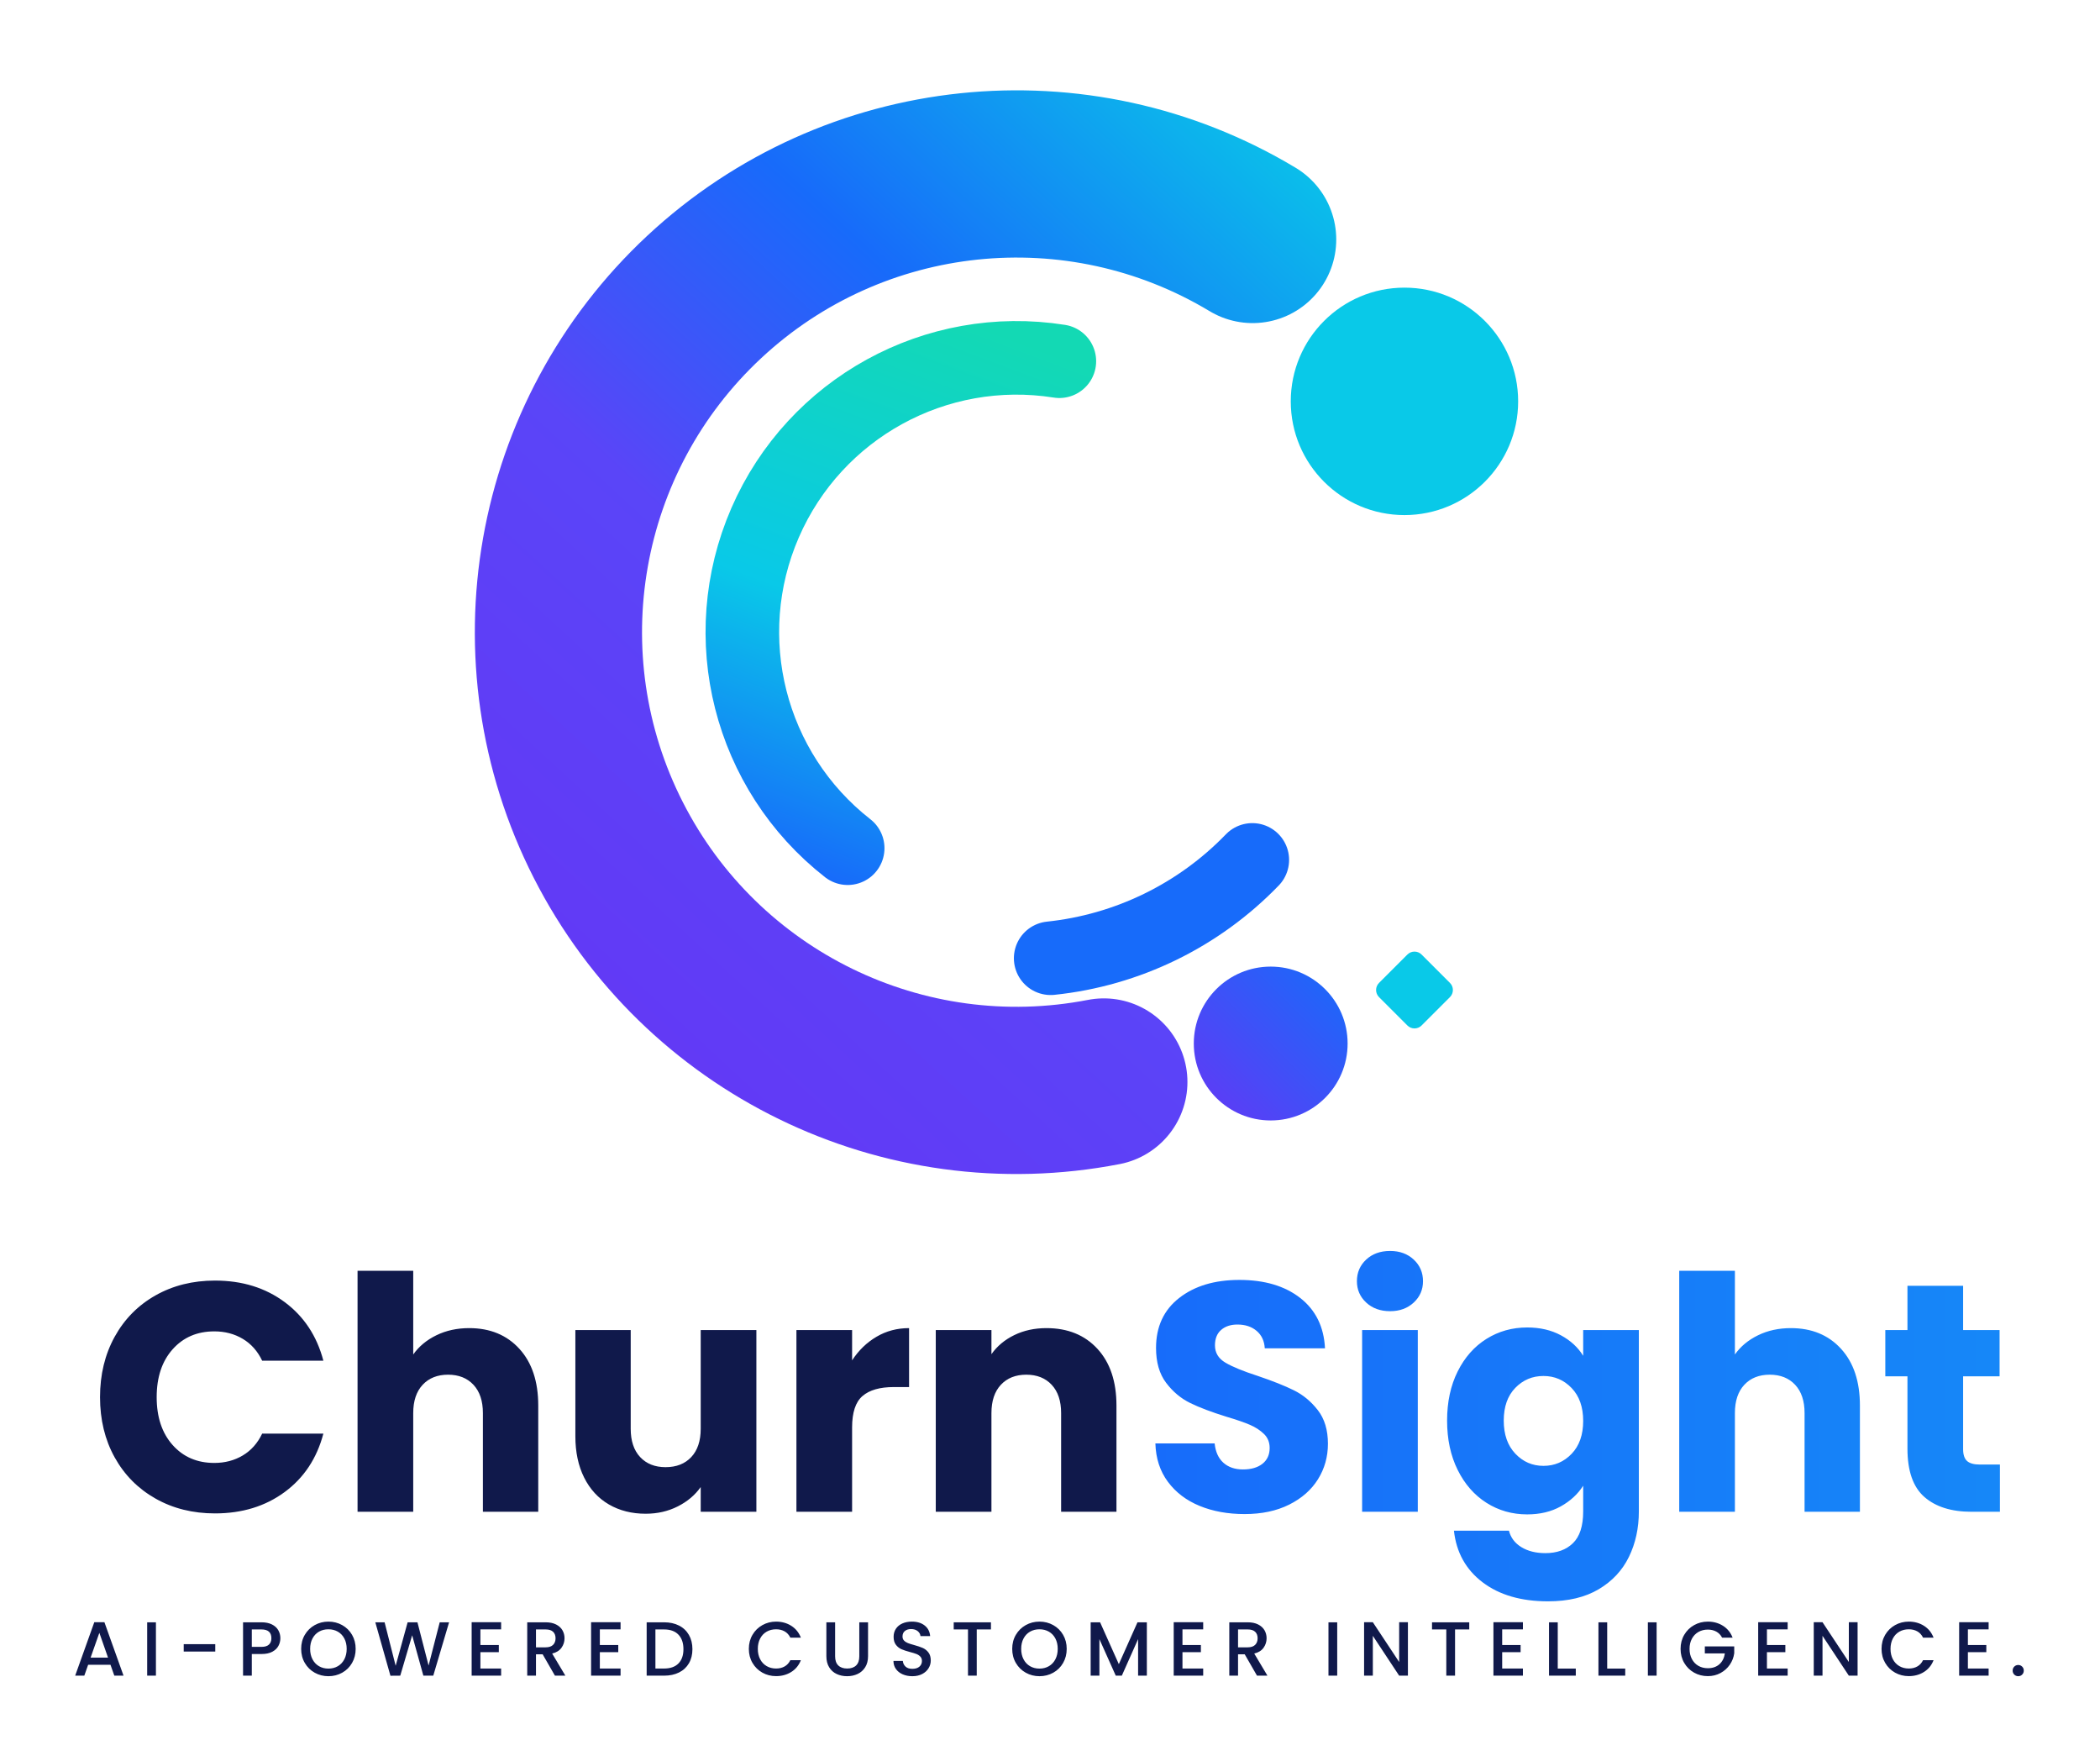
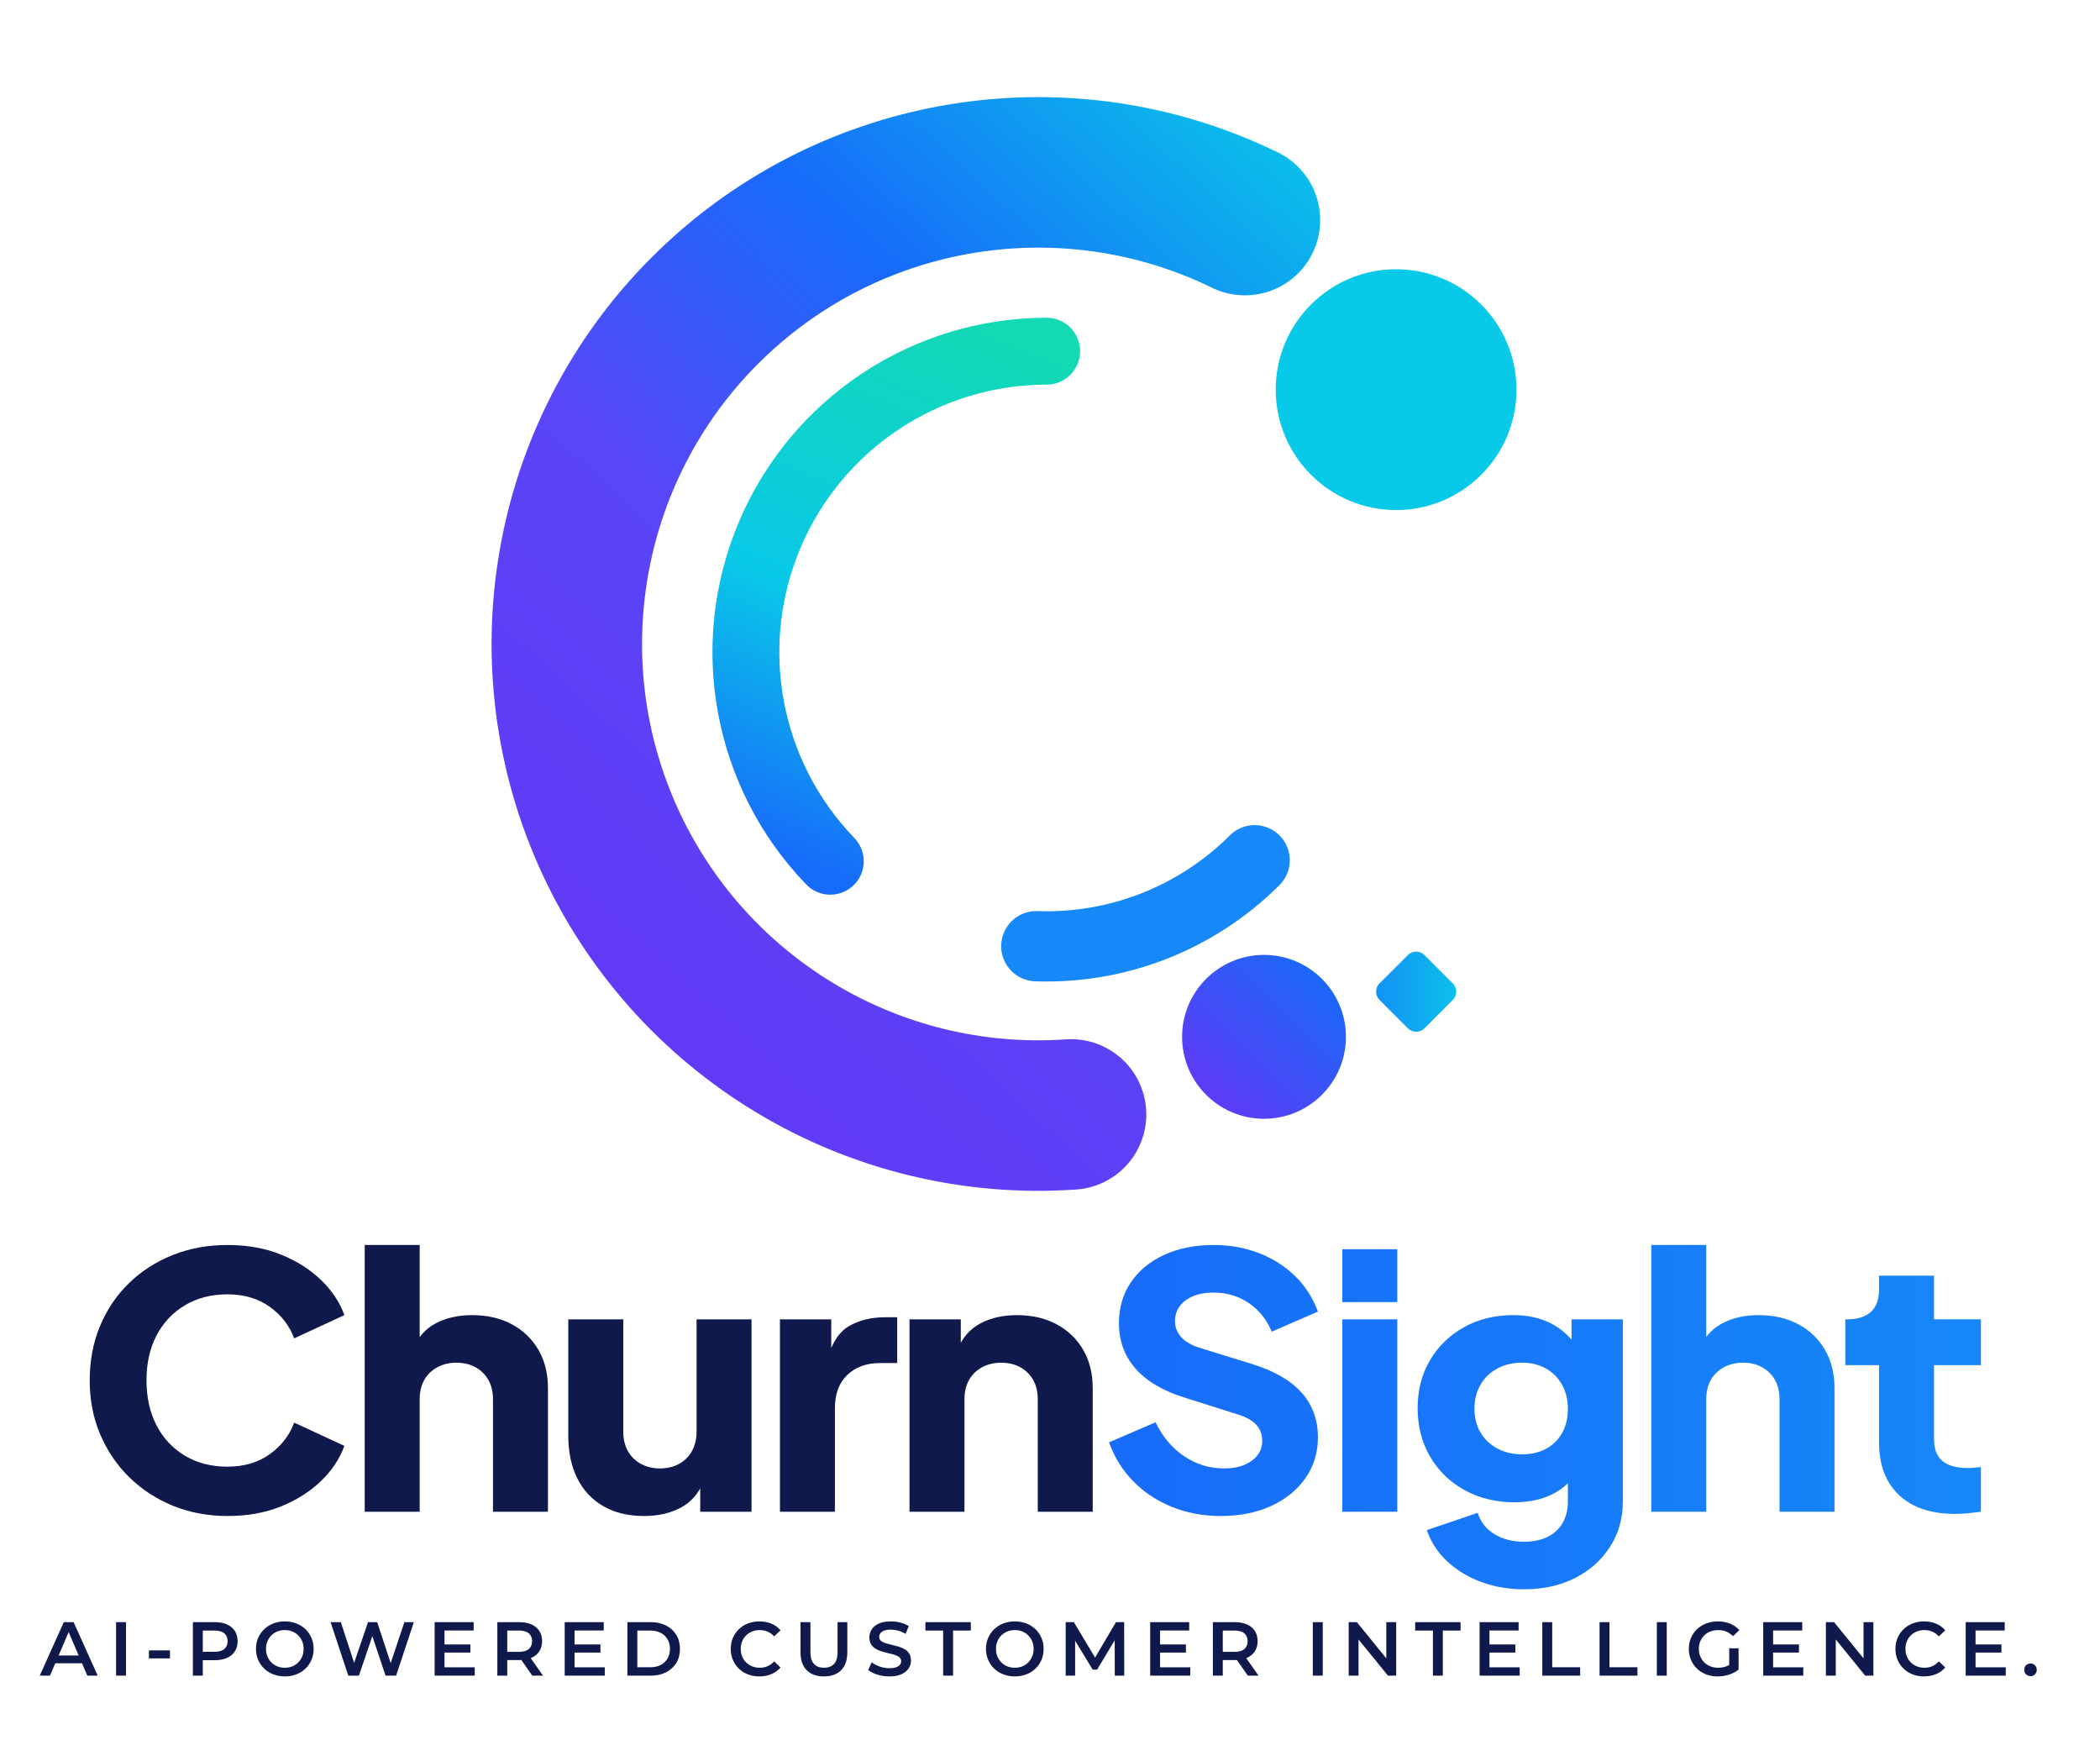
<svg xmlns="http://www.w3.org/2000/svg" viewBox="0 0 628 520" width="628" height="520" role="img" aria-labelledby="cs-title">
  <defs>
    <linearGradient id="cs-c" x1="170" y1="310" x2="410" y2="50" gradientUnits="userSpaceOnUse">
      <stop offset="0" stop-color="#6338F5" />
      <stop offset="0.38" stop-color="#5A45F8" />
      <stop offset="0.66" stop-color="#176BFA" />
      <stop offset="1" stop-color="#09C9E8" />
    </linearGradient>
-     <linearGradient id="cs-inner" x1="300" y1="100" x2="240" y2="260" gradientUnits="userSpaceOnUse">
+     <linearGradient id="cs-inner" x1="313" y1="105" x2="248" y2="262" gradientUnits="userSpaceOnUse">
      <stop offset="0" stop-color="#13D9B4" />
      <stop offset="0.55" stop-color="#09C9E8" />
      <stop offset="1" stop-color="#176BFA" />
    </linearGradient>
-     <linearGradient id="cs-dot" x1="358" y1="334" x2="402" y2="290" gradientUnits="userSpaceOnUse">
+     <linearGradient id="cs-dot" x1="358" y1="330" x2="398" y2="290" gradientUnits="userSpaceOnUse">
      <stop offset="0" stop-color="#6338F5" />
      <stop offset="1" stop-color="#176BFA" />
    </linearGradient>
-     <linearGradient id="cs-sight" x1="330" y1="0" x2="600" y2="0" gradientUnits="userSpaceOnUse">
-       <stop offset="0" stop-color="#176BFA" />
-       <stop offset="1" stop-color="#1688F8" />
+     <linearGradient id="cs-gem" x1="412" y1="308" x2="435" y2="285" gradientUnits="userSpaceOnUse">
+       <stop offset="0" stop-color="#1688F8" />
+       <stop offset="1" stop-color="#09C9E8" />
    </linearGradient>
  </defs>
  <g fill="none" stroke-linecap="round">
-     <path d="M374.6 71.6 A137 137 0 1 0 330.1 323.5" stroke="url(#cs-c)" stroke-width="50" />
-     <path d="M316.8 108.0 A82 82 0 0 0 253.5 253.6" stroke="url(#cs-inner)" stroke-width="22" />
-     <path d="M314.2 286.5 A98 98 0 0 0 374.5 257.1" stroke="#176BFA" stroke-width="22" />
+     <path d="M320.3 333.2 A141 141 0 1 1 372.3 65.8" stroke="url(#cs-c)" stroke-width="45" />
+     <path d="M248.3 257.5 A90 90 0 0 1 313.0 105.0" stroke="url(#cs-inner)" stroke-width="20" />
+     <path d="M375.2 257.2 A88 88 0 0 1 309.9 282.9" stroke="#1688F8" stroke-width="21" />
  </g>
-   <circle cx="420" cy="120" r="34" fill="#09C9E8" />
-   <circle cx="380" cy="312" r="23" fill="url(#cs-dot)" />
-   <rect x="414" y="287" width="18" height="18" rx="3" transform="rotate(45 423 296)" fill="#09C9E8" />
-   <g transform="translate(4.7 0)">
-     <path d="M59.581 382.873Q71.752 382.873 80.417 389.299Q89.082 395.725 92.003 406.824H73.699Q71.654 402.54 67.906 400.301Q64.157 398.062 59.387 398.062Q51.695 398.062 46.925 403.417Q42.154 408.772 42.154 417.729Q42.154 426.686 46.925 432.041Q51.695 437.396 59.387 437.396Q64.157 437.396 67.906 435.156Q71.654 432.917 73.699 428.633H92.003Q89.082 439.732 80.417 446.11Q71.752 452.487 59.581 452.487Q49.651 452.487 41.813 448.057Q33.975 443.627 29.594 435.741Q25.213 427.854 25.213 417.729Q25.213 407.603 29.594 399.668Q33.975 391.733 41.813 387.303Q49.651 382.873 59.581 382.873ZM156.261 420.26V452.0H139.71V422.5Q139.71 417.047 136.886 414.029Q134.063 411.011 129.292 411.011Q124.522 411.011 121.698 414.029Q118.875 417.047 118.875 422.5V452.0H102.226V379.953H118.875V404.974Q121.406 401.372 125.787 399.23Q130.168 397.088 135.621 397.088Q144.967 397.088 150.614 403.271Q156.261 409.453 156.261 420.26ZM221.493 397.672V452.0H204.845V444.601Q202.313 448.203 197.981 450.394Q193.648 452.584 188.391 452.584Q182.159 452.584 177.389 449.809Q172.618 447.035 169.989 441.777Q167.361 436.52 167.361 429.412V397.672H183.912V427.173Q183.912 432.625 186.735 435.643Q189.559 438.661 194.33 438.661Q199.198 438.661 202.021 435.643Q204.845 432.625 204.845 427.173V397.672ZM267.156 397.088V414.711H262.58Q256.349 414.711 253.233 417.388Q250.118 420.065 250.118 426.783V452.0H233.469V397.672H250.118V406.727Q253.039 402.248 257.42 399.668Q261.801 397.088 267.156 397.088ZM329.175 420.26V452.0H312.624V422.5Q312.624 417.047 309.8 414.029Q306.977 411.011 302.206 411.011Q297.435 411.011 294.612 414.029Q291.788 417.047 291.788 422.5V452.0H275.14V397.672H291.788V404.877Q294.32 401.275 298.604 399.181Q302.888 397.088 308.242 397.088Q317.784 397.088 323.479 403.271Q329.175 409.453 329.175 420.26Z" fill="#10194B" />
-     <path d="M340.814 431.554H358.534Q358.923 435.351 361.162 437.347Q363.402 439.343 367.004 439.343Q370.704 439.343 372.846 437.639Q374.988 435.935 374.988 432.917Q374.988 430.386 373.284 428.731Q371.58 427.075 369.097 426.005Q366.615 424.934 362.039 423.57Q355.418 421.526 351.232 419.481Q347.045 417.437 344.027 413.445Q341.009 409.453 341.009 403.027Q341.009 393.486 347.921 388.082Q354.834 382.679 365.933 382.679Q377.227 382.679 384.14 388.082Q391.052 393.486 391.539 403.125H373.527Q373.333 399.814 371.093 397.916Q368.854 396.017 365.349 396.017Q362.331 396.017 360.481 397.624Q358.631 399.23 358.631 402.248Q358.631 405.559 361.747 407.408Q364.862 409.258 371.483 411.4Q378.103 413.64 382.241 415.684Q386.379 417.729 389.397 421.623Q392.415 425.518 392.415 431.651Q392.415 437.493 389.446 442.264Q386.476 447.035 380.829 449.858Q375.182 452.682 367.491 452.682Q359.994 452.682 354.055 450.247Q348.116 447.813 344.562 443.043Q341.009 438.272 340.814 431.554ZM401.081 383.068Q401.081 379.174 403.855 376.594Q406.63 374.014 411.011 374.014Q415.295 374.014 418.07 376.594Q420.845 379.174 420.845 383.068Q420.845 386.865 418.07 389.445Q415.295 392.025 411.011 392.025Q406.63 392.025 403.855 389.445Q401.081 386.865 401.081 383.068ZM419.287 397.672V452.0H402.638V397.672ZM468.747 405.364V397.672H485.395V451.903Q485.395 459.399 482.426 465.485Q479.456 471.57 473.371 475.172Q467.286 478.774 458.232 478.774Q446.159 478.774 438.662 473.079Q431.165 467.383 430.094 457.647H446.548Q447.327 460.763 450.248 462.564Q453.169 464.365 457.453 464.365Q462.613 464.365 465.68 461.395Q468.747 458.426 468.747 451.903V444.211Q466.313 448.008 462.029 450.394Q457.745 452.779 452.001 452.779Q445.283 452.779 439.83 449.323Q434.378 445.866 431.214 439.489Q428.05 433.112 428.05 424.739Q428.05 416.366 431.214 410.037Q434.378 403.709 439.83 400.301Q445.283 396.893 452.001 396.893Q457.745 396.893 462.077 399.23Q466.41 401.567 468.747 405.364ZM456.869 411.4Q451.903 411.4 448.447 414.954Q444.991 418.508 444.991 424.739Q444.991 430.97 448.447 434.621Q451.903 438.272 456.869 438.272Q461.834 438.272 465.29 434.67Q468.747 431.067 468.747 424.836Q468.747 418.605 465.29 415.003Q461.834 411.4 456.869 411.4ZM551.504 420.26V452.0H534.952V422.5Q534.952 417.047 532.129 414.029Q529.305 411.011 524.535 411.011Q519.764 411.011 516.941 414.029Q514.117 417.047 514.117 422.5V452.0H497.468V379.953H514.117V404.974Q516.648 401.372 521.03 399.23Q525.411 397.088 530.863 397.088Q540.21 397.088 545.857 403.271Q551.504 409.453 551.504 420.26ZM593.369 437.883V452.0H584.899Q575.844 452.0 570.781 447.57Q565.719 443.14 565.719 433.112V411.498H559.098V397.672H565.719V384.431H582.367V397.672H593.272V411.498H582.367V433.307Q582.367 435.741 583.536 436.812Q584.704 437.883 587.43 437.883Z" fill="url(#cs-sight)" />
-   </g>
-   <path transform="translate(21.7 0)" d="M11.34 497.74H4.66L3.512 501.0H0.78L6.496 485.023H9.527L15.242 501.0H12.488ZM10.605 495.605 8.011 488.191 5.395 495.605ZM24.93 485.046V501.0H22.313V485.046ZM42.674 491.588V493.792H33.24V491.588ZM56.494 494.527H53.601V501.0H50.984V485.046H56.494Q58.33 485.046 59.604 485.677Q60.878 486.308 61.509 487.387Q62.141 488.466 62.141 489.798Q62.141 491.014 61.567 492.093Q60.993 493.172 59.73 493.849Q58.468 494.527 56.494 494.527ZM59.455 489.798Q59.455 487.181 56.494 487.181H53.601V492.392H56.494Q57.986 492.392 58.72 491.714Q59.455 491.037 59.455 489.798ZM68.362 492.989Q68.362 490.647 69.452 488.788Q70.542 486.928 72.413 485.884Q74.284 484.839 76.511 484.839Q78.76 484.839 80.631 485.884Q82.502 486.928 83.581 488.788Q84.66 490.647 84.66 492.989Q84.66 495.33 83.581 497.201Q82.502 499.072 80.631 500.116Q78.76 501.161 76.511 501.161Q74.284 501.161 72.413 500.116Q70.542 499.072 69.452 497.201Q68.362 495.33 68.362 492.989ZM81.974 492.989Q81.974 491.221 81.274 489.89Q80.574 488.558 79.334 487.846Q78.095 487.135 76.511 487.135Q74.927 487.135 73.687 487.846Q72.448 488.558 71.747 489.89Q71.047 491.221 71.047 492.989Q71.047 494.756 71.747 496.099Q72.448 497.442 73.687 498.165Q74.927 498.888 76.511 498.888Q78.095 498.888 79.334 498.165Q80.574 497.442 81.274 496.099Q81.974 494.756 81.974 492.989ZM112.597 485.046 107.868 501.0H104.907L101.555 488.925L97.997 501.0L95.059 501.023L90.537 485.046H93.314L96.62 498.039L100.201 485.046H103.139L106.468 497.97L109.796 485.046ZM121.963 487.158V491.841H127.472V493.976H121.963V498.865H128.161V501.0H119.346V485.023H128.161V487.158ZM144.253 501.0 140.58 494.618H138.582V501.0H135.966V485.046H141.475Q143.311 485.046 144.585 485.689Q145.859 486.331 146.491 487.41Q147.122 488.489 147.122 489.821Q147.122 491.382 146.215 492.656Q145.308 493.93 143.426 494.389L147.374 501.0ZM138.582 492.529H141.475Q142.944 492.529 143.69 491.795Q144.436 491.06 144.436 489.821Q144.436 488.581 143.702 487.881Q142.967 487.181 141.475 487.181H138.582ZM157.681 487.158V491.841H163.191V493.976H157.681V498.865H163.879V501.0H155.065V485.023H163.879V487.158ZM185.366 493.08Q185.366 495.514 184.321 497.304Q183.277 499.095 181.36 500.047Q179.443 501.0 176.895 501.0H171.684V485.046H176.895Q179.443 485.046 181.36 486.022Q183.277 486.997 184.321 488.822Q185.366 490.647 185.366 493.08ZM182.68 493.08Q182.68 490.303 181.188 488.742Q179.696 487.181 176.895 487.181H174.301V498.865H176.895Q179.696 498.865 181.188 497.35Q182.68 495.835 182.68 493.08ZM210.387 484.839Q212.935 484.839 214.921 486.09Q216.907 487.341 217.802 489.637H214.657Q214.037 488.374 212.935 487.755Q211.834 487.135 210.387 487.135Q208.803 487.135 207.564 487.846Q206.324 488.558 205.624 489.89Q204.924 491.221 204.924 492.989Q204.924 494.756 205.624 496.088Q206.324 497.419 207.564 498.142Q208.803 498.865 210.387 498.865Q211.834 498.865 212.935 498.245Q214.037 497.626 214.657 496.363H217.802Q216.907 498.659 214.921 499.898Q212.935 501.138 210.387 501.138Q208.138 501.138 206.278 500.093Q204.419 499.049 203.329 497.189Q202.238 495.33 202.238 492.989Q202.238 490.647 203.329 488.788Q204.419 486.928 206.29 485.884Q208.161 484.839 210.387 484.839ZM228.04 485.046V495.215Q228.04 497.029 228.993 497.947Q229.945 498.865 231.644 498.865Q233.366 498.865 234.319 497.947Q235.271 497.029 235.271 495.215V485.046H237.888V495.169Q237.888 497.121 237.039 498.475Q236.189 499.829 234.766 500.495Q233.343 501.161 231.621 501.161Q229.9 501.161 228.488 500.495Q227.076 499.829 226.25 498.475Q225.423 497.121 225.423 495.169V485.046ZM245.486 496.593H248.287Q248.379 497.626 249.102 498.291Q249.825 498.957 251.133 498.957Q252.488 498.957 253.245 498.303Q254.003 497.648 254.003 496.615Q254.003 495.812 253.532 495.307Q253.062 494.802 252.362 494.527Q251.661 494.251 250.422 493.93Q248.861 493.516 247.885 493.092Q246.91 492.667 246.221 491.772Q245.532 490.877 245.532 489.385Q245.532 488.007 246.221 486.974Q246.91 485.941 248.149 485.39Q249.389 484.839 251.019 484.839Q253.337 484.839 254.818 485.999Q256.298 487.158 256.459 489.178H253.567Q253.498 488.306 252.74 487.686Q251.983 487.066 250.743 487.066Q249.618 487.066 248.907 487.64Q248.195 488.214 248.195 489.293Q248.195 490.027 248.643 490.498Q249.09 490.968 249.779 491.244Q250.468 491.519 251.661 491.841Q253.245 492.277 254.244 492.713Q255.242 493.149 255.943 494.056Q256.643 494.963 256.643 496.478Q256.643 497.694 255.989 498.773Q255.334 499.852 254.083 500.506Q252.832 501.161 251.133 501.161Q249.527 501.161 248.241 500.598Q246.956 500.036 246.221 499.003Q245.486 497.97 245.486 496.593ZM274.64 485.046V487.181H270.393V501.0H267.776V487.181H263.506V485.046ZM280.999 492.989Q280.999 490.647 282.089 488.788Q283.179 486.928 285.05 485.884Q286.921 484.839 289.148 484.839Q291.397 484.839 293.268 485.884Q295.139 486.928 296.218 488.788Q297.297 490.647 297.297 492.989Q297.297 495.33 296.218 497.201Q295.139 499.072 293.268 500.116Q291.397 501.161 289.148 501.161Q286.921 501.161 285.05 500.116Q283.179 499.072 282.089 497.201Q280.999 495.33 280.999 492.989ZM294.611 492.989Q294.611 491.221 293.911 489.89Q293.211 488.558 291.971 487.846Q290.732 487.135 289.148 487.135Q287.564 487.135 286.324 487.846Q285.085 488.558 284.385 489.89Q283.684 491.221 283.684 492.989Q283.684 494.756 284.385 496.099Q285.085 497.442 286.324 498.165Q287.564 498.888 289.148 498.888Q290.732 498.888 291.971 498.165Q293.211 497.442 293.911 496.099Q294.611 494.756 294.611 492.989ZM321.263 485.046V501.0H318.646V490.073L313.779 501.0H311.966L307.076 490.073V501.0H304.459V485.046H307.283L312.884 497.557L318.462 485.046ZM331.914 487.158V491.841H337.423V493.976H331.914V498.865H338.112V501.0H329.297V485.023H338.112V487.158ZM354.204 501.0 350.531 494.618H348.534V501.0H345.917V485.046H351.426Q353.263 485.046 354.537 485.689Q355.811 486.331 356.442 487.41Q357.073 488.489 357.073 489.821Q357.073 491.382 356.166 492.656Q355.26 493.93 353.377 494.389L357.326 501.0ZM348.534 492.529H351.426Q352.895 492.529 353.641 491.795Q354.387 491.06 354.387 489.821Q354.387 488.581 353.653 487.881Q352.918 487.181 351.426 487.181H348.534ZM378.192 485.046V501.0H375.575V485.046ZM399.334 501.0H396.717L388.844 489.086V501.0H386.227V485.023H388.844L396.717 496.914V485.023H399.334ZM417.676 485.046V487.181H413.429V501.0H410.812V487.181H406.542V485.046ZM427.524 487.158V491.841H433.033V493.976H427.524V498.865H433.722V501.0H424.907V485.023H433.722V487.158ZM444.143 498.888H449.538V501.0H441.527V485.046H444.143ZM458.927 498.888H464.321V501.0H456.31V485.046H458.927ZM473.71 485.046V501.0H471.093V485.046ZM493.291 489.637Q492.671 488.443 491.57 487.835Q490.468 487.227 489.022 487.227Q487.438 487.227 486.198 487.938Q484.958 488.65 484.258 489.958Q483.558 491.267 483.558 492.989Q483.558 494.71 484.258 496.03Q484.958 497.35 486.198 498.062Q487.438 498.773 489.022 498.773Q491.156 498.773 492.488 497.58Q493.819 496.386 494.118 494.343H488.126V492.254H496.918V494.297Q496.666 496.156 495.598 497.717Q494.531 499.278 492.821 500.208Q491.11 501.138 489.022 501.138Q486.772 501.138 484.912 500.093Q483.053 499.049 481.963 497.189Q480.872 495.33 480.872 492.989Q480.872 490.647 481.963 488.788Q483.053 486.928 484.924 485.884Q486.795 484.839 489.022 484.839Q491.57 484.839 493.555 486.09Q495.541 487.341 496.436 489.637ZM506.697 487.158V491.841H512.207V493.976H506.697V498.865H512.895V501.0H504.08V485.023H512.895V487.158ZM533.808 501.0H531.191L523.317 489.086V501.0H520.7V485.023H523.317L531.191 496.914V485.023H533.808ZM549.119 484.839Q551.667 484.839 553.653 486.09Q555.638 487.341 556.534 489.637H553.389Q552.769 488.374 551.667 487.755Q550.565 487.135 549.119 487.135Q547.535 487.135 546.296 487.846Q545.056 488.558 544.356 489.89Q543.656 491.221 543.656 492.989Q543.656 494.756 544.356 496.088Q545.056 497.419 546.296 498.142Q547.535 498.865 549.119 498.865Q550.565 498.865 551.667 498.245Q552.769 497.626 553.389 496.363H556.534Q555.638 498.659 553.653 499.898Q551.667 501.138 549.119 501.138Q546.869 501.138 545.01 500.093Q543.151 499.049 542.06 497.189Q540.97 495.33 540.97 492.989Q540.97 490.647 542.06 488.788Q543.151 486.928 545.022 485.884Q546.892 484.839 549.119 484.839ZM566.795 487.158V491.841H572.304V493.976H566.795V498.865H572.993V501.0H564.178V485.023H572.993V487.158ZM580.178 499.485Q580.178 498.773 580.66 498.291Q581.142 497.809 581.854 497.809Q582.542 497.809 583.024 498.291Q583.506 498.773 583.506 499.485Q583.506 500.197 583.024 500.679Q582.542 501.161 581.854 501.161Q581.142 501.161 580.66 500.679Q580.178 500.197 580.178 499.485Z" fill="#10194B" />
+   <circle cx="417.5" cy="116.5" r="36" fill="#09C9E8" />
+   <circle cx="378" cy="310" r="24.5" fill="url(#cs-dot)" />
+   <rect x="414" y="287" width="19" height="19" rx="3.5" transform="rotate(45 423.5 296.5)" fill="url(#cs-gem)" />
+   <linearGradient id="cs-sight" x1="328" y1="0" x2="596" y2="0" gradientUnits="userSpaceOnUse">
+     <stop offset="0" stop-color="#176BFA" />
+     <stop offset="1" stop-color="#1688F8" />
+   </linearGradient>
+   <path d="M68.025 453.264Q59.259 453.264 51.752 450.209Q44.246 447.153 38.657 441.674Q33.068 436.195 29.945 428.819Q26.822 421.443 26.822 412.697Q26.822 403.952 29.89 396.523Q32.958 389.095 38.547 383.668Q44.136 378.242 51.642 375.239Q59.149 372.236 68.025 372.236Q76.902 372.236 83.97 375.081Q91.038 377.926 95.969 382.667Q100.9 387.409 102.982 393.204L87.97 400.158Q85.887 394.468 80.682 390.728Q75.477 386.987 68.025 386.987Q60.793 386.987 55.314 390.254Q49.834 393.52 46.821 399.263Q43.807 405.005 43.807 412.697Q43.807 420.389 46.821 426.185Q49.834 431.98 55.314 435.246Q60.793 438.513 68.025 438.513Q75.477 438.513 80.682 434.772Q85.887 431.032 87.97 425.342L102.982 432.296Q100.9 438.091 95.969 442.833Q91.038 447.574 83.97 450.419Q76.902 453.264 68.025 453.264ZM109.07 452.0V372.236H125.508V405.848L123.536 403.319Q125.618 398.156 130.275 395.68Q134.932 393.204 141.179 393.204Q147.973 393.204 153.068 395.944Q158.164 398.683 161.013 403.583Q163.862 408.483 163.862 415.015V452.0H147.425V418.387Q147.425 415.015 146.055 412.592Q144.685 410.168 142.22 408.799Q139.754 407.429 136.466 407.429Q133.288 407.429 130.768 408.799Q128.248 410.168 126.878 412.592Q125.508 415.015 125.508 418.387V452.0ZM192.634 453.264Q185.402 453.264 180.306 450.261Q175.21 447.258 172.58 441.885Q169.95 436.511 169.95 429.346V394.468H186.388V428.081Q186.388 431.348 187.758 433.824Q189.128 436.3 191.648 437.67Q194.168 439.04 197.346 439.04Q200.634 439.04 203.099 437.67Q205.565 436.3 206.935 433.824Q208.305 431.348 208.305 428.081V394.468H224.742V452.0H209.401V440.62L210.277 443.149Q208.195 448.312 203.538 450.788Q198.88 453.264 192.634 453.264ZM233.241 452.0V394.468H248.583V408.272L247.487 406.27Q249.459 398.999 254.007 396.418Q258.555 393.836 264.801 393.836H268.308V407.534H263.157Q257.13 407.534 253.405 411.064Q249.679 414.594 249.679 421.021V452.0ZM271.985 452.0V394.468H287.327V405.848L286.45 403.319Q288.532 398.156 293.19 395.68Q297.847 393.204 304.093 393.204Q310.887 393.204 315.983 395.944Q321.079 398.683 323.928 403.583Q326.777 408.483 326.777 415.047V452.0H310.339V418.387Q310.339 415.015 308.97 412.592Q307.6 410.168 305.124 408.799Q302.648 407.429 299.426 407.429Q296.203 407.429 293.683 408.799Q291.162 410.168 289.792 412.592Q288.423 415.015 288.423 418.387V452.0Z" fill="#10194B" />
+   <path d="M364.973 453.264Q357.302 453.264 350.563 450.578Q343.823 447.891 338.947 442.938Q334.07 437.986 331.659 431.242L345.577 425.236Q348.645 431.664 354.069 435.352Q359.494 439.04 366.069 439.04Q369.576 439.04 372.096 437.986Q374.616 436.932 376.041 435.088Q377.466 433.244 377.466 430.715Q377.466 427.976 375.712 426.027Q373.959 424.077 370.233 422.918L354.234 417.86Q344.481 414.805 339.55 409.167Q334.618 403.53 334.618 395.628Q334.618 388.673 338.18 383.405Q341.741 378.136 348.152 375.186Q354.563 372.236 362.891 372.236Q370.233 372.236 376.479 374.659Q382.726 377.083 387.273 381.508Q391.821 385.934 394.122 392.15L380.315 398.156Q378.013 392.677 373.411 389.569Q368.808 386.46 362.891 386.46Q359.494 386.46 356.864 387.514Q354.234 388.568 352.809 390.517Q351.385 392.466 351.385 394.995Q351.385 397.735 353.248 399.79Q355.11 401.844 358.836 403.003L374.507 407.85Q384.369 410.906 389.246 416.385Q394.122 421.864 394.122 429.767Q394.122 436.616 390.396 441.937Q386.671 447.258 380.15 450.261Q373.63 453.264 364.973 453.264ZM401.416 452.0V394.468H417.853V452.0ZM401.416 389.305V373.5H417.853V389.305ZM455.721 475.181Q448.817 475.181 442.899 472.968Q436.982 470.756 432.763 466.804Q428.544 462.853 426.681 457.479L441.913 452.316Q443.118 456.32 446.844 458.638Q450.57 460.956 455.721 460.956Q459.775 460.956 462.734 459.534Q465.693 458.111 467.282 455.372Q468.871 452.632 468.871 448.944V435.773L472.049 439.566Q468.98 444.413 464.158 446.784Q459.337 449.155 452.871 449.155Q444.543 449.155 437.968 445.52Q431.393 441.885 427.667 435.51Q423.941 429.135 423.941 421.021Q423.941 412.908 427.667 406.639Q431.393 400.369 437.858 396.787Q444.324 393.204 452.543 393.204Q459.008 393.204 463.83 395.68Q468.651 398.156 472.049 403.214L469.966 407.007V394.468H485.308V448.944Q485.308 456.531 481.473 462.484Q477.637 468.438 471.007 471.809Q464.378 475.181 455.721 475.181ZM455.173 434.825Q459.337 434.825 462.405 433.139Q465.474 431.453 467.172 428.397Q468.871 425.342 468.871 421.232Q468.871 417.123 467.117 414.014Q465.364 410.906 462.296 409.167Q459.227 407.429 455.173 407.429Q451.008 407.429 447.776 409.167Q444.543 410.906 442.735 414.014Q440.927 417.123 440.927 421.232Q440.927 425.236 442.735 428.292Q444.543 431.348 447.776 433.086Q451.008 434.825 455.173 434.825ZM493.807 452.0V372.236H510.245V405.848L508.272 403.319Q510.354 398.156 515.011 395.68Q519.669 393.204 525.915 393.204Q532.709 393.204 537.805 395.944Q542.901 398.683 545.75 403.583Q548.599 408.483 548.599 415.015V452.0H532.161V418.387Q532.161 415.015 530.792 412.592Q529.422 410.168 526.956 408.799Q524.49 407.429 521.203 407.429Q518.025 407.429 515.505 408.799Q512.984 410.168 511.614 412.592Q510.245 415.015 510.245 418.387V452.0ZM584.713 452.632Q573.864 452.632 567.892 446.995Q561.919 441.358 561.919 431.242V408.166H551.838V394.468H552.386Q556.988 394.468 559.454 392.256Q561.919 390.043 561.919 385.617V381.403H578.357V394.468H592.384V408.166H578.357V430.189Q578.357 433.139 579.453 435.088Q580.549 437.038 582.85 437.986Q585.151 438.934 588.548 438.934Q589.315 438.934 590.302 438.829Q591.288 438.723 592.384 438.618V452.0Q590.74 452.211 588.658 452.421Q586.576 452.632 584.713 452.632Z" fill="url(#cs-sight)" />
+   <path d="M11.884 501.0 19.077 485.0H22.012L29.225 501.0H26.116L19.935 486.585H21.123L14.942 501.0ZM15.208 497.296 16.003 494.963H24.636L25.45 497.296ZM34.715 501.0V485.0H37.681V501.0ZM44.531 495.84V493.447H50.831V495.84ZM57.678 501.0V485.0H64.247Q66.367 485.0 67.892 485.682Q69.417 486.363 70.239 487.644Q71.061 488.924 71.061 490.696Q71.061 492.448 70.239 493.727Q69.417 495.006 67.892 495.689Q66.367 496.372 64.247 496.372H59.319L60.645 494.999V501.0ZM60.645 495.314 59.319 493.864H64.123Q66.079 493.864 67.074 493.033Q68.068 492.201 68.068 490.696Q68.068 489.171 67.074 488.339Q66.079 487.508 64.123 487.508H59.319L60.645 486.058ZM85.188 501.226Q83.327 501.226 81.745 500.609Q80.163 499.992 79.002 498.881Q77.84 497.769 77.196 496.272Q76.551 494.776 76.551 492.999Q76.551 491.221 77.196 489.727Q77.84 488.232 79.004 487.117Q80.168 486.002 81.743 485.388Q83.318 484.774 85.182 484.774Q87.048 484.774 88.616 485.384Q90.184 485.995 91.344 487.104Q92.503 488.212 93.148 489.714Q93.792 491.215 93.792 493.001Q93.792 494.786 93.148 496.287Q92.503 497.789 91.344 498.897Q90.184 500.005 88.616 500.616Q87.048 501.226 85.188 501.226ZM85.182 498.632Q86.394 498.632 87.415 498.215Q88.436 497.799 89.195 497.039Q89.953 496.279 90.377 495.251Q90.8 494.224 90.8 492.994Q90.8 491.764 90.379 490.745Q89.958 489.725 89.198 488.964Q88.438 488.202 87.416 487.785Q86.394 487.368 85.182 487.368Q83.97 487.368 82.943 487.786Q81.916 488.204 81.153 488.966Q80.39 489.728 79.967 490.75Q79.543 491.771 79.543 492.993Q79.543 494.216 79.966 495.243Q80.388 496.271 81.149 497.038Q81.911 497.805 82.94 498.218Q83.969 498.632 85.182 498.632ZM104.158 501.0 98.858 485.0H101.925L106.659 499.464H105.124L110.05 485.0H112.801L117.569 499.464H116.089L120.927 485.0H123.758L118.459 501.0H115.303L110.931 487.947H111.769L107.333 501.0ZM129.975 501.0V485.0H141.647V487.496H132.93V498.504H141.964V501.0ZM132.703 494.092V491.659H140.67V494.092ZM148.725 501.0V485.0H155.264Q158.467 485.0 160.287 486.513Q162.108 488.027 162.108 490.696Q162.108 492.448 161.286 493.715Q160.464 494.983 158.939 495.662Q157.414 496.34 155.294 496.34H150.366L151.692 494.999V501.0ZM159.178 501.0 155.127 495.191H158.314L162.391 501.0ZM151.692 495.314 150.366 493.884H155.17Q157.126 493.884 158.121 493.043Q159.116 492.201 159.116 490.696Q159.116 489.171 158.121 488.339Q157.126 487.508 155.17 487.508H150.366L151.692 486.058ZM168.87 501.0V485.0H180.542V487.496H171.825V498.504H180.859V501.0ZM171.598 494.092V491.659H179.565V494.092ZM187.62 501.0V485.0H194.611Q197.205 485.0 199.17 486.001Q201.134 487.003 202.238 488.795Q203.341 490.588 203.341 493.0Q203.341 495.409 202.238 497.203Q201.134 498.997 199.17 499.999Q197.205 501.0 194.611 501.0ZM190.587 498.486H194.462Q196.261 498.486 197.576 497.803Q198.891 497.12 199.62 495.885Q200.348 494.649 200.348 493.0Q200.348 491.328 199.62 490.104Q198.891 488.88 197.576 488.197Q196.261 487.514 194.462 487.514H190.587ZM227.08 501.226Q225.239 501.226 223.675 500.621Q222.11 500.015 220.96 498.905Q219.81 497.795 219.167 496.293Q218.524 494.792 218.524 493.0Q218.524 491.208 219.167 489.707Q219.81 488.205 220.97 487.095Q222.13 485.985 223.695 485.379Q225.259 484.774 227.1 484.774Q229.056 484.774 230.684 485.447Q232.312 486.121 233.421 487.436L231.508 489.262Q230.64 488.311 229.564 487.84Q228.488 487.368 227.235 487.368Q225.991 487.368 224.947 487.782Q223.903 488.195 223.133 488.95Q222.363 489.704 221.939 490.736Q221.516 491.767 221.516 493.0Q221.516 494.233 221.939 495.264Q222.363 496.296 223.133 497.05Q223.903 497.805 224.947 498.218Q225.991 498.632 227.235 498.632Q228.488 498.632 229.564 498.16Q230.64 497.689 231.508 496.718L233.421 498.544Q232.312 499.856 230.684 500.541Q229.056 501.226 227.08 501.226ZM246.39 501.226Q243.108 501.226 241.25 499.377Q239.391 497.528 239.391 494.019V485.0H242.358V493.919Q242.358 496.384 243.419 497.508Q244.48 498.632 246.416 498.632Q248.354 498.632 249.414 497.508Q250.473 496.384 250.473 493.919V485.0H253.388V494.019Q253.388 497.528 251.53 499.377Q249.672 501.226 246.39 501.226ZM265.95 501.226Q264.078 501.226 262.363 500.69Q260.647 500.153 259.635 499.302L260.676 497.003Q261.639 497.765 263.055 498.264Q264.471 498.764 265.956 498.764Q267.21 498.764 267.984 498.492Q268.759 498.22 269.124 497.747Q269.488 497.274 269.488 496.681Q269.488 495.949 268.969 495.508Q268.449 495.068 267.611 494.797Q266.772 494.526 265.755 494.302Q264.739 494.077 263.72 493.767Q262.702 493.457 261.864 492.961Q261.026 492.466 260.506 491.648Q259.986 490.831 259.986 489.551Q259.986 488.244 260.681 487.161Q261.376 486.077 262.804 485.425Q264.232 484.774 266.422 484.774Q267.866 484.774 269.284 485.136Q270.702 485.499 271.76 486.188L270.814 488.504Q269.745 487.85 268.606 487.543Q267.468 487.236 266.397 487.236Q265.182 487.236 264.406 487.532Q263.631 487.829 263.277 488.316Q262.924 488.803 262.924 489.416Q262.924 490.146 263.443 490.585Q263.963 491.024 264.801 491.283Q265.64 491.543 266.658 491.775Q267.676 492.008 268.693 492.308Q269.71 492.608 270.548 493.094Q271.386 493.58 271.906 494.396Q272.426 495.212 272.426 496.469Q272.426 497.753 271.721 498.836Q271.016 499.92 269.579 500.573Q268.143 501.226 265.95 501.226ZM282.048 501.0V487.511H276.745V485.0H290.317V487.511H285.014V501.0ZM303.487 501.226Q301.627 501.226 300.045 500.609Q298.463 499.992 297.301 498.881Q296.14 497.769 295.495 496.272Q294.851 494.776 294.851 492.999Q294.851 491.221 295.495 489.727Q296.14 488.232 297.304 487.117Q298.468 486.002 300.043 485.388Q301.618 484.774 303.481 484.774Q305.348 484.774 306.915 485.384Q308.483 485.995 309.643 487.104Q310.803 488.212 311.448 489.714Q312.092 491.215 312.092 493.001Q312.092 494.786 311.448 496.287Q310.803 497.789 309.643 498.897Q308.483 500.005 306.915 500.616Q305.348 501.226 303.487 501.226ZM303.481 498.632Q304.693 498.632 305.714 498.215Q306.736 497.799 307.494 497.039Q308.253 496.279 308.676 495.251Q309.1 494.224 309.1 492.994Q309.1 491.764 308.679 490.745Q308.257 489.725 307.498 488.964Q306.738 488.202 305.716 487.785Q304.694 487.368 303.481 487.368Q302.269 487.368 301.242 487.786Q300.215 488.204 299.452 488.966Q298.689 489.728 298.266 490.75Q297.843 491.771 297.843 492.993Q297.843 494.216 298.265 495.243Q298.688 496.271 299.449 497.038Q300.21 497.805 301.24 498.218Q302.269 498.632 303.481 498.632ZM318.69 501.0V485.0H321.134L328.131 496.68H326.835L333.728 485.0H336.173L336.198 501.0H333.374L333.348 489.42H333.946L328.102 499.182H326.76L320.833 489.42H321.515V501.0ZM343.955 501.0V485.0H355.627V487.496H346.909V498.504H355.944V501.0ZM346.683 494.092V491.659H354.65V494.092ZM362.705 501.0V485.0H369.244Q372.446 485.0 374.267 486.513Q376.087 488.027 376.087 490.696Q376.087 492.448 375.266 493.715Q374.444 494.983 372.919 495.662Q371.394 496.34 369.274 496.34H364.346L365.671 494.999V501.0ZM373.158 501.0 369.107 495.191H372.294L376.37 501.0ZM365.671 495.314 364.346 493.884H369.15Q371.105 493.884 372.1 493.043Q373.095 492.201 373.095 490.696Q373.095 489.171 372.1 488.339Q371.105 487.508 369.15 487.508H364.346L365.671 486.058ZM392.594 501.0V485.0H395.561V501.0ZM403.322 501.0V485.0H405.766L415.794 497.324H414.572V485.0H417.521V501.0H415.077L405.049 488.676H406.27V501.0ZM428.508 501.0V487.511H423.205V485.0H436.777V487.511H431.474V501.0ZM442.468 501.0V485.0H454.141V487.496H445.423V498.504H454.458V501.0ZM445.196 494.092V491.659H453.164V494.092ZM461.219 501.0V485.0H464.185V498.489H472.542V501.0ZM478.346 501.0V485.0H481.312V498.489H489.67V501.0ZM495.474 501.0V485.0H498.44V501.0ZM513.662 501.226Q511.799 501.226 510.225 500.621Q508.65 500.015 507.49 498.905Q506.33 497.795 505.687 496.293Q505.044 494.792 505.044 493.0Q505.044 491.208 505.687 489.707Q506.33 488.205 507.501 487.095Q508.673 485.985 510.25 485.379Q511.828 484.774 513.717 484.774Q515.736 484.774 517.37 485.434Q519.004 486.095 520.136 487.382L518.256 489.208Q517.323 488.26 516.234 487.814Q515.145 487.368 513.852 487.368Q512.582 487.368 511.514 487.782Q510.446 488.195 509.664 488.95Q508.883 489.704 508.459 490.734Q508.036 491.764 508.036 493.0Q508.036 494.21 508.459 495.241Q508.883 496.273 509.664 497.037Q510.446 497.802 511.501 498.217Q512.557 498.632 513.823 498.632Q515.016 498.632 516.123 498.254Q517.231 497.875 518.234 496.982L519.917 499.192Q518.673 500.195 517.018 500.711Q515.363 501.226 513.662 501.226ZM519.917 499.192 517.122 498.805V492.824H519.917ZM527.283 501.0V485.0H538.955V487.496H530.237V498.504H539.272V501.0ZM530.011 494.092V491.659H537.978V494.092ZM546.033 501.0V485.0H548.477L558.505 497.324H557.284V485.0H560.232V501.0H557.788L547.761 488.676H548.982V501.0ZM575.382 501.226Q573.542 501.226 571.977 500.621Q570.413 500.015 569.262 498.905Q568.112 497.795 567.469 496.293Q566.826 494.792 566.826 493.0Q566.826 491.208 567.469 489.707Q568.112 488.205 569.272 487.095Q570.432 485.985 571.997 485.379Q573.562 484.774 575.402 484.774Q577.358 484.774 578.986 485.447Q580.615 486.121 581.724 487.436L579.81 489.262Q578.943 488.311 577.867 487.84Q576.791 487.368 575.537 487.368Q574.293 487.368 573.249 487.782Q572.205 488.195 571.435 488.95Q570.665 489.704 570.242 490.736Q569.818 491.767 569.818 493.0Q569.818 494.233 570.242 495.264Q570.665 496.296 571.435 497.05Q572.205 497.805 573.249 498.218Q574.293 498.632 575.537 498.632Q576.791 498.632 577.867 498.16Q578.943 497.689 579.81 496.718L581.724 498.544Q580.615 499.856 578.986 500.541Q577.358 501.226 575.382 501.226ZM587.831 501.0V485.0H599.503V487.496H590.786V498.504H599.82V501.0ZM590.559 494.092V491.659H598.526V494.092ZM607.22 501.149Q606.438 501.149 605.888 500.613Q605.338 500.077 605.338 499.252Q605.338 498.404 605.888 497.883Q606.438 497.361 607.22 497.361Q607.983 497.361 608.533 497.883Q609.083 498.404 609.083 499.252Q609.083 500.077 608.533 500.613Q607.983 501.149 607.22 501.149Z" fill="#10194B" />
</svg>
